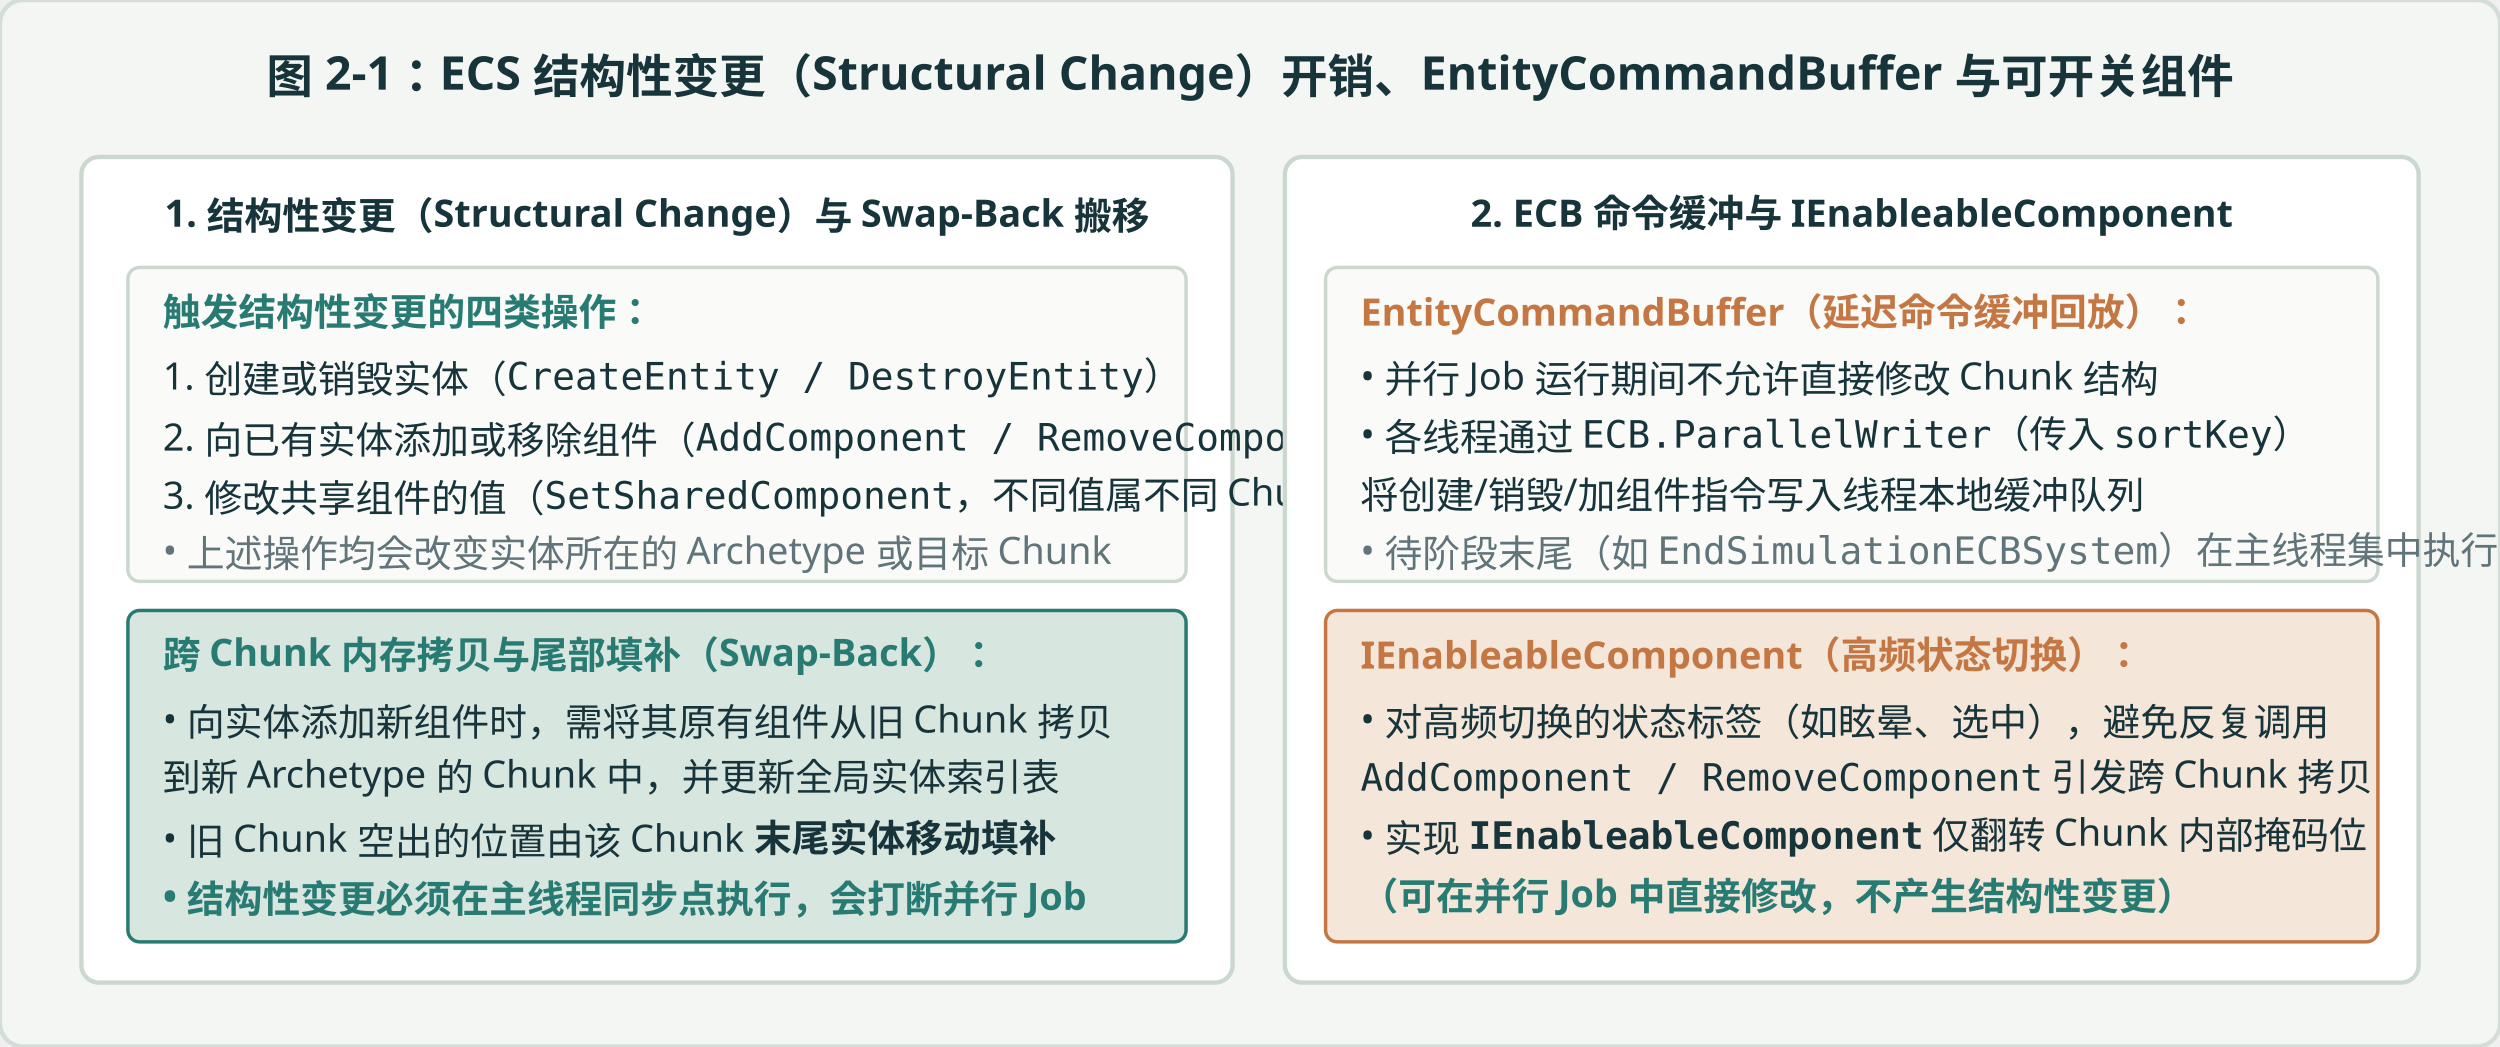
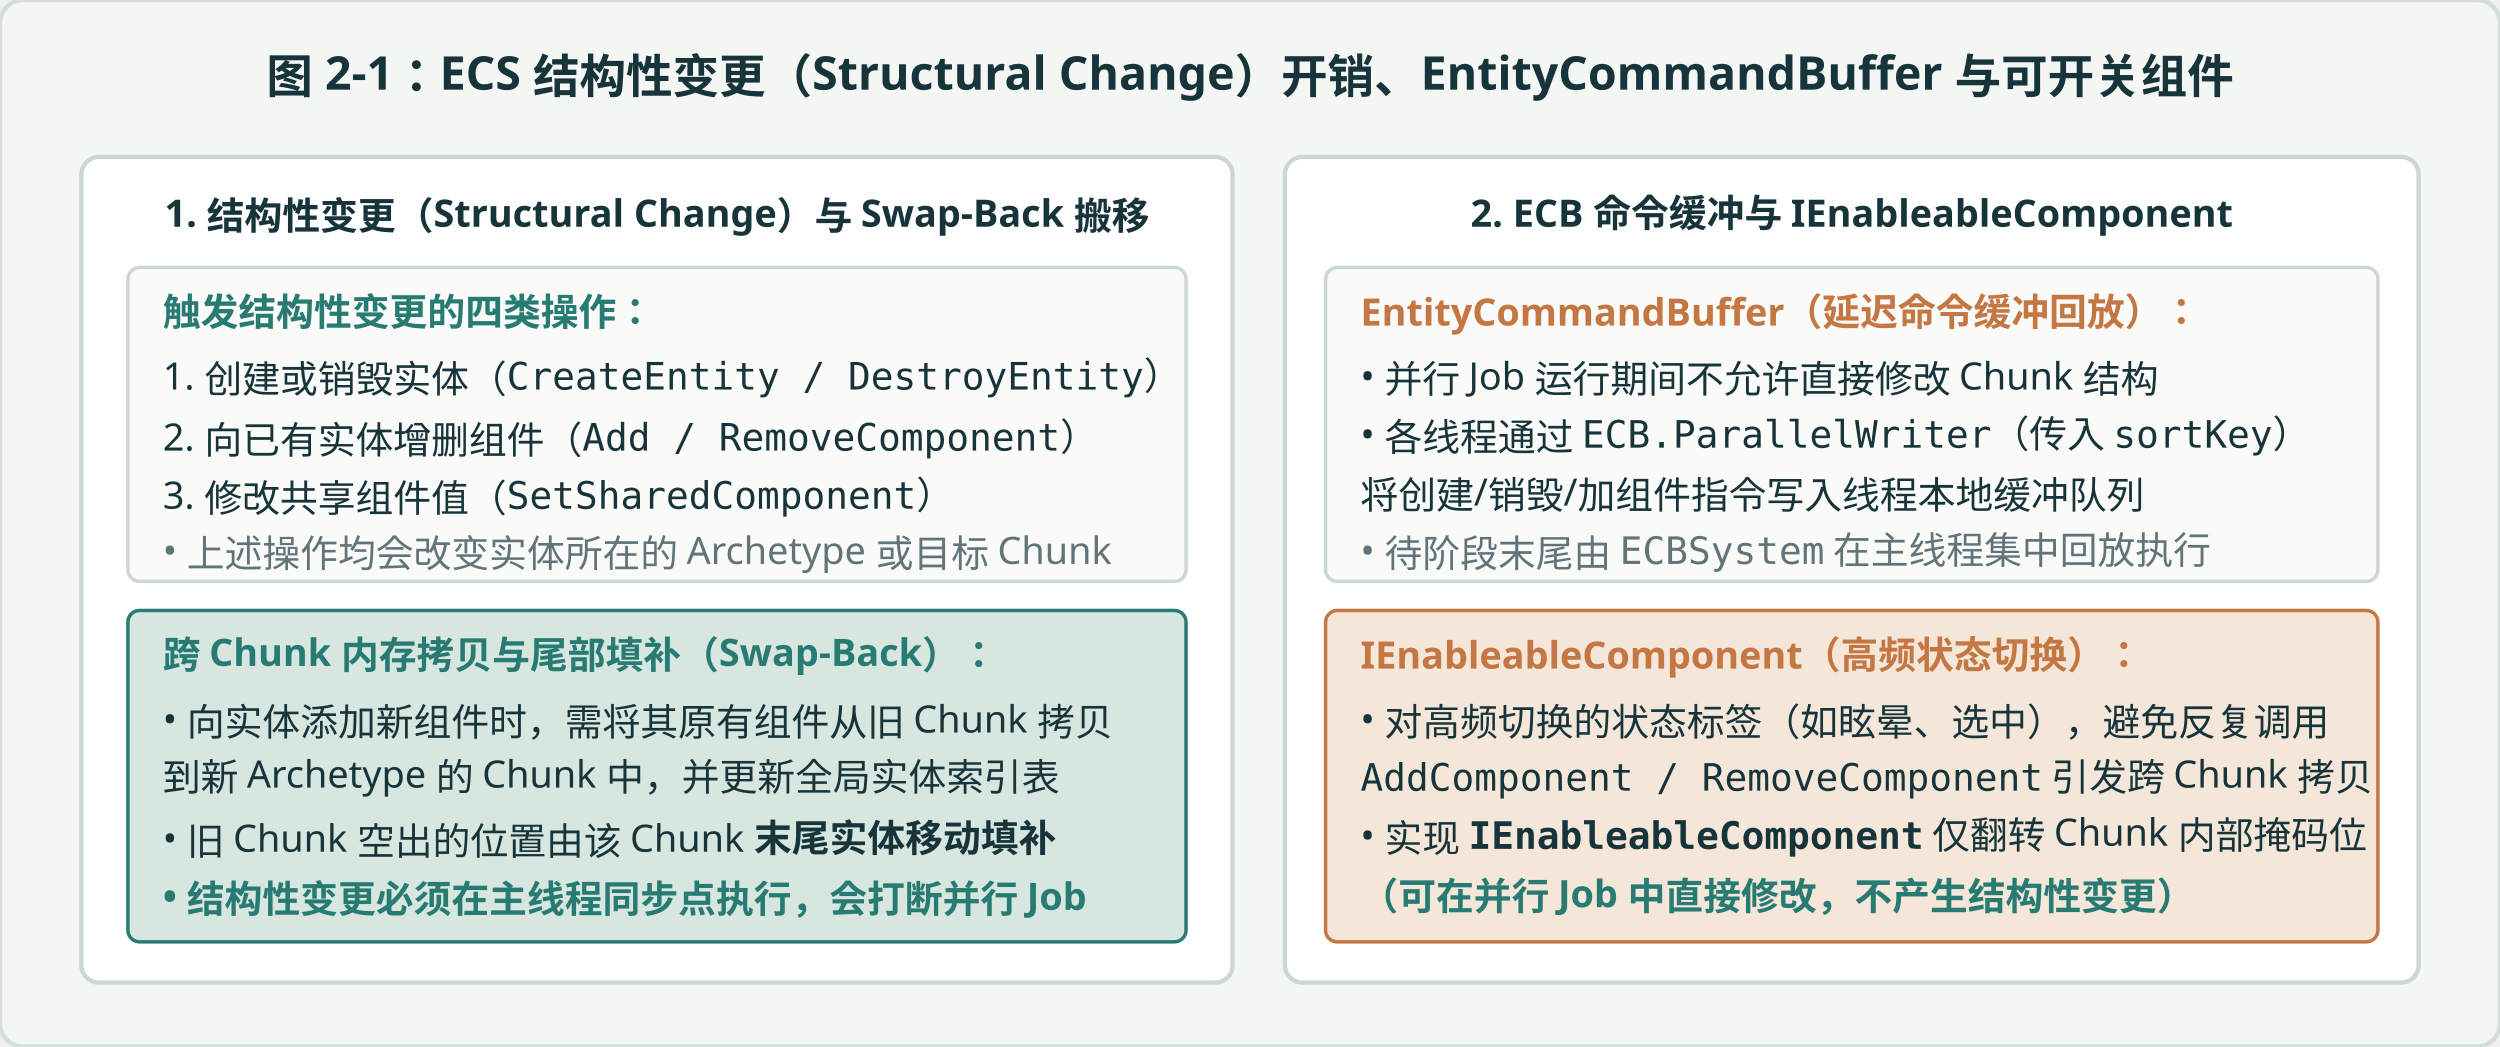
<svg xmlns="http://www.w3.org/2000/svg" viewBox="0 0 860 360" font-family="'Microsoft YaHei', 'Noto Sans SC', sans-serif">
  <rect width="860" height="360" rx="8" fill="#F4F6F3" stroke="#D5DDD8" stroke-width="1.5" />
  <text x="430" y="32" text-anchor="middle" font-size="16" font-weight="700" fill="#17343B">图 2-1：ECS 结构性变更（Structural Change）开销、EntityCommandBuffer 与可开关组件</text>
  <rect x="28" y="54" width="396" height="284" rx="6" fill="#FFFFFF" stroke="#CBD7CF" stroke-width="1.5" />
  <text x="226" y="78" text-anchor="middle" font-size="13" font-weight="700" fill="#17343B">1. 结构性变更（Structural Change）与 Swap-Back 搬移</text>
  <g font-size="13">
    <rect x="44" y="92" width="364" height="108" rx="4" fill="#FAFBF8" stroke="#CBD7CF" stroke-width="1.2" />
    <text x="56" y="112" fill="#287B73" font-weight="700">触发结构性变更的四类操作：</text>
    <text x="56" y="134" fill="#17343B">1. 创建或销毁实体（<tspan font-family="Consolas, monospace">CreateEntity / DestroyEntity</tspan>）</text>
-     <text x="56" y="155" fill="#17343B">2. 向已有实体添加或移除组件（<tspan font-family="Consolas, monospace">AddComponent / RemoveComponent</tspan>）</text>
-     <text x="56" y="175" fill="#17343B">3. 修改共享组件的值（<tspan font-family="Consolas, monospace">SetSharedComponent</tspan>，不同值属不同 Chunk）</text>
+     <text x="56" y="155" fill="#17343B">2. 向已有实体增删组件（<tspan font-family="Consolas, monospace">Add / RemoveComponent</tspan>）</text>
+     <text x="56" y="175" fill="#17343B">3. 修改共享组件值（<tspan font-family="Consolas, monospace">SetSharedComponent</tspan>）</text>
    <text x="56" y="194" fill="#61747A">• 上述操作均会改变实体所在的 Archetype 或目标 Chunk</text>
    <rect x="44" y="210" width="364" height="114" rx="4" fill="#D8E6E0" stroke="#287B73" stroke-width="1.2" />
    <text x="56" y="230" fill="#287B73" font-weight="700">跨 Chunk 内存拷贝与尾部填补（Swap-Back）：</text>
    <text x="56" y="252" fill="#17343B">• 向实体添加新组件时，需将其原有组件从旧 Chunk 拷贝</text>
    <text x="56" y="272" fill="#17343B">  到新 Archetype 的 Chunk 中，并更新全局实体索引表</text>
    <text x="56" y="293" fill="#17343B">• 旧 Chunk 空出的位置由该 Chunk <tspan font-weight="700">末尾实体移动填补</tspan>
    </text>
    <text x="56" y="313" fill="#287B73" font-weight="700">• 结构性变更必须在主线程同步点执行，会打断并行 Job</text>
  </g>
  <rect x="442" y="54" width="390" height="284" rx="6" fill="#FFFFFF" stroke="#CBD7CF" stroke-width="1.5" />
  <text x="637" y="78" text-anchor="middle" font-size="13" font-weight="700" fill="#17343B">2. ECB 命令缓冲与 IEnableableComponent</text>
  <g font-size="13">
    <rect x="456" y="92" width="362" height="108" rx="4" fill="#FAFBF8" stroke="#CBD7CF" stroke-width="1.2" />
    <text x="468" y="112" fill="#C47743" font-weight="700">EntityCommandBuffer（延迟命令缓冲回放）：</text>
    <text x="468" y="134" fill="#17343B">• 并行 Job 运行期间不允许直接修改 Chunk 结构</text>
    <text x="468" y="154" fill="#17343B">• 各线程通过 <tspan font-family="Consolas, monospace">ECB.ParallelWriter</tspan>（传入 <tspan font-family="Consolas, monospace">sortKey</tspan>）</text>
    <text x="468" y="175" fill="#17343B">  将创建/销毁/加组件指令写入线程本地缓冲队列</text>
-     <text x="468" y="194" fill="#61747A">• 待阶段末尾（如 <tspan font-family="Consolas, monospace">EndSimulationECBSystem</tspan>）在主线程集中执行</text>
+     <text x="468" y="194" fill="#61747A">• 待阶段末尾由 <tspan font-family="Consolas, monospace">ECBSystem</tspan> 在主线程集中回放执行</text>
    <rect x="456" y="210" width="362" height="114" rx="4" fill="#F4E6D9" stroke="#C47743" stroke-width="1.2" />
    <text x="468" y="230" fill="#C47743" font-weight="700">IEnableableComponent（高频状态切换）：</text>
    <text x="468" y="252" fill="#17343B">• 对高频切换的状态标签（如眩晕、选中），避免反复调用</text>
    <text x="468" y="272" fill="#17343B">
      <tspan font-family="Consolas, monospace">AddComponent / RemoveComponent</tspan> 引发跨 Chunk 拷贝</text>
    <text x="468" y="292" fill="#17343B">• 实现 <tspan font-weight="700" font-family="Consolas, monospace">IEnableableComponent</tspan> 仅翻转 Chunk 内部掩码位</text>
    <text x="468" y="313" fill="#287B73" font-weight="700">  （可在并行 Job 中直接修改，不产生结构性变更）</text>
  </g>
</svg>
